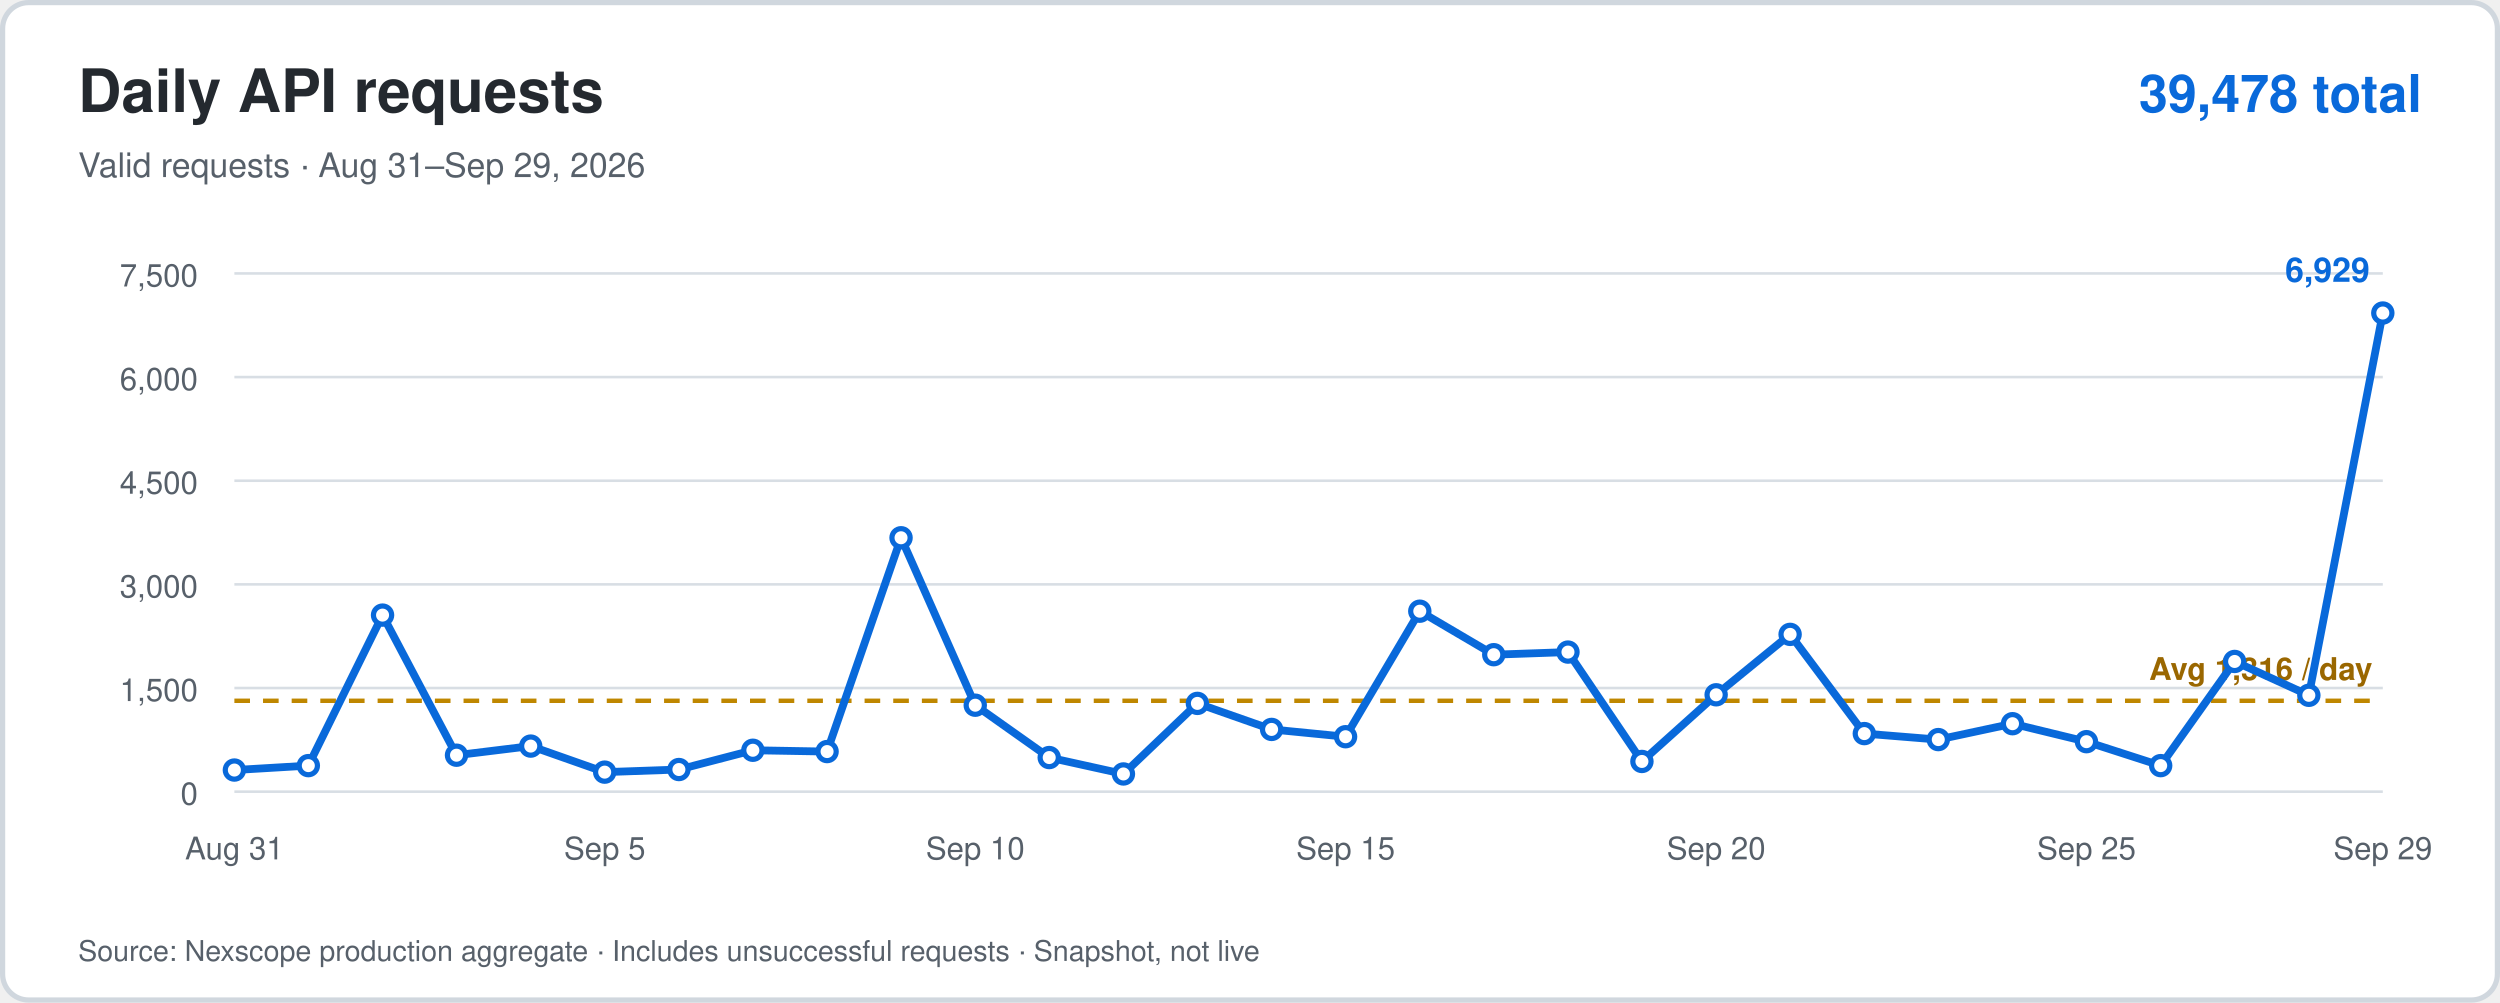
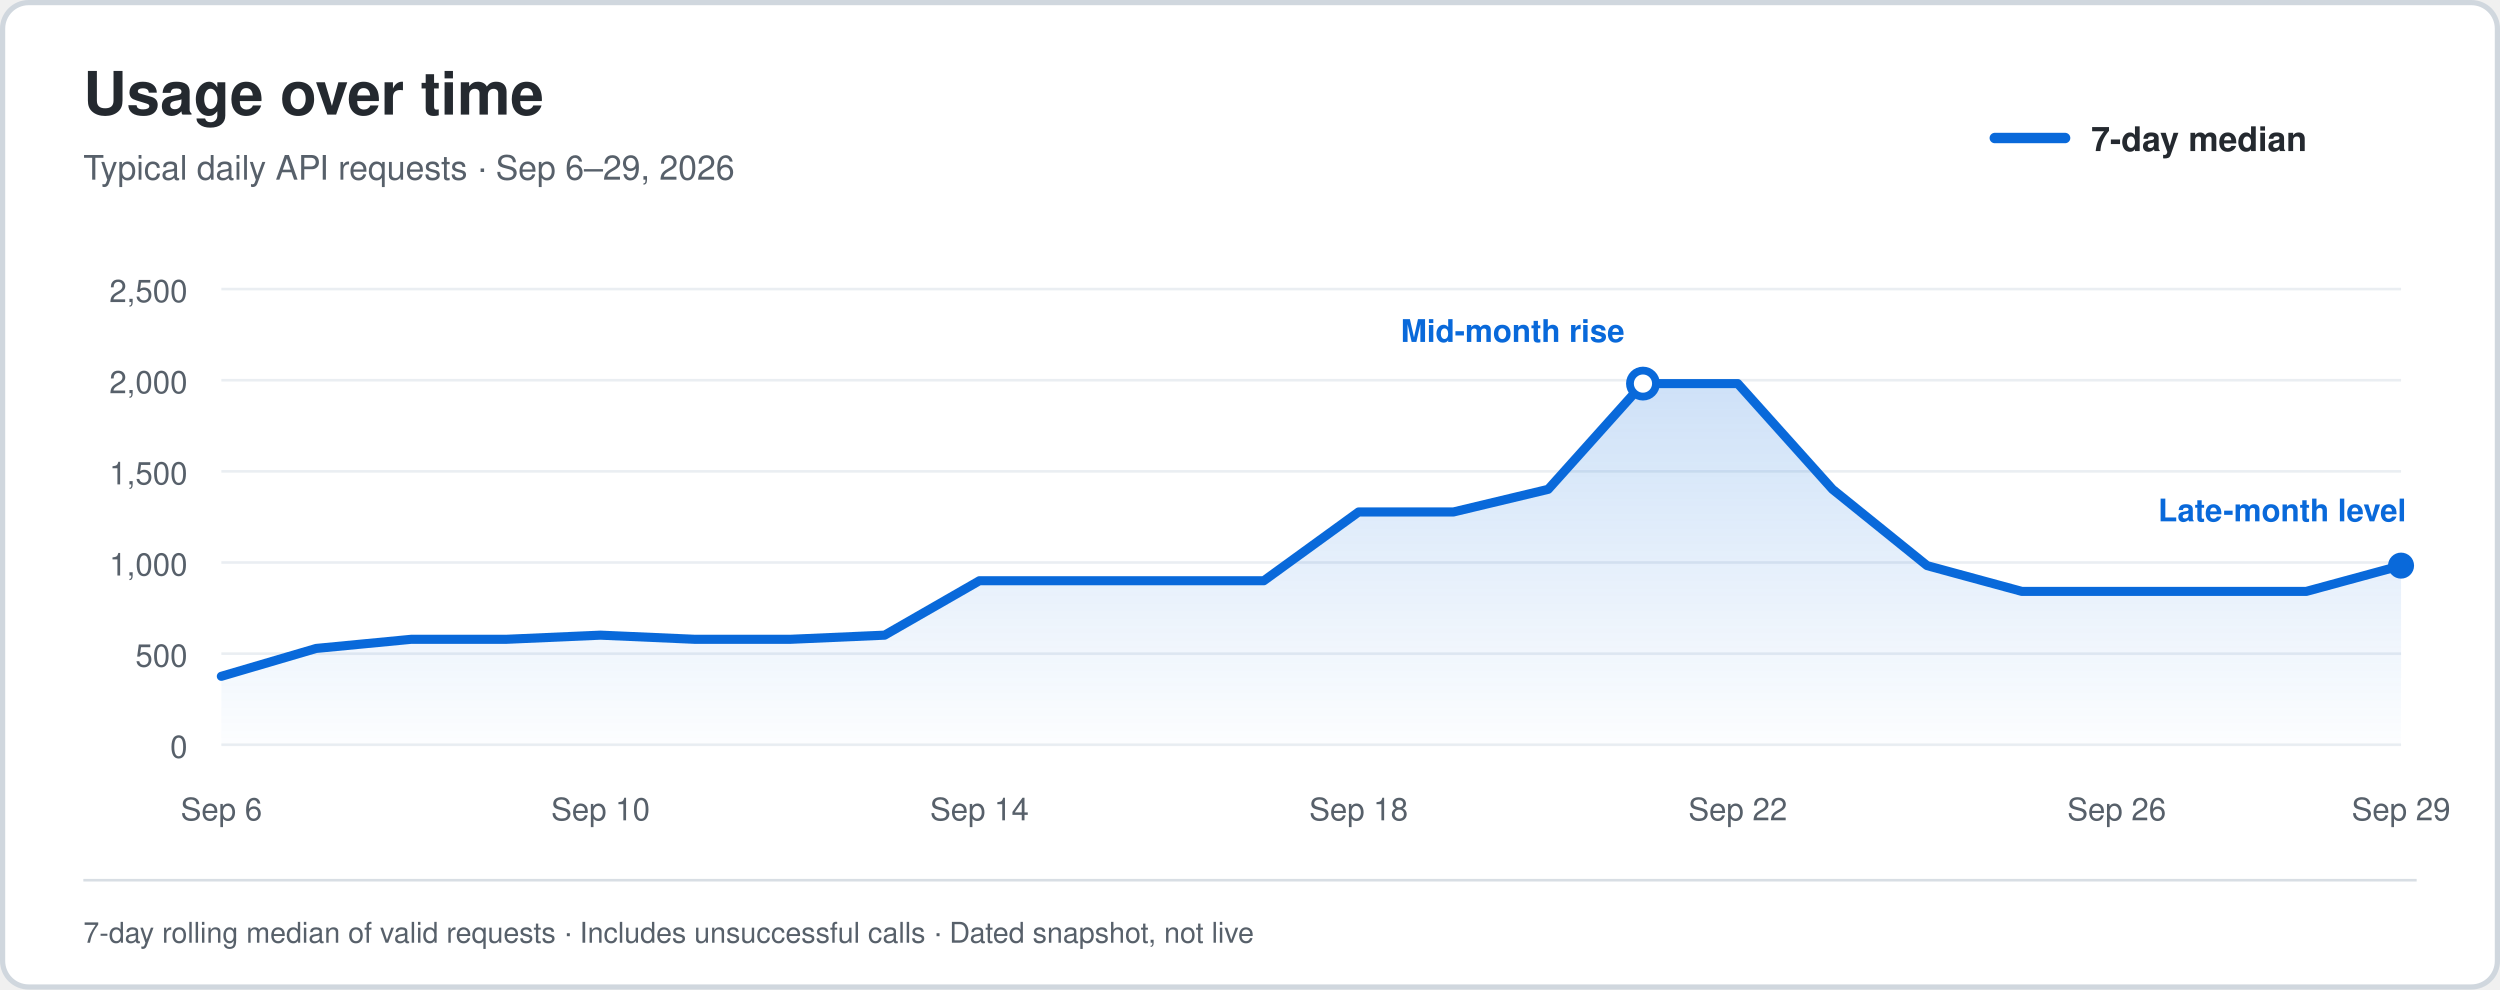
- <svg xmlns="http://www.w3.org/2000/svg" viewBox="0 0 960 385" role="img" aria-label="Daily valid API requests">
-   <rect x="1" y="1" width="958" height="383" rx="10" fill="#ffffff" stroke="#d0d7de" stroke-width="2" />
-   <text x="30" y="43" font-family="-apple-system, BlinkMacSystemFont, Segoe UI, Helvetica, Arial, sans-serif" font-size="23" fill="#24292f" font-weight="700">Daily API requests</text>
-   <text x="30" y="68" font-family="-apple-system, BlinkMacSystemFont, Segoe UI, Helvetica, Arial, sans-serif" font-size="13" fill="#57606a" font-weight="400">Valid requests · Aug 31–Sep 29, 2026</text>
-   <text x="930" y="43" font-family="-apple-system, BlinkMacSystemFont, Segoe UI, Helvetica, Arial, sans-serif" font-size="20" fill="#0969da" font-weight="700" text-anchor="end">39,478 total</text>
-   <line x1="90" y1="304.0" x2="915" y2="304.0" stroke="#d8dee4" stroke-width="1" />
-   <text x="76" y="309.0" font-family="-apple-system, BlinkMacSystemFont, Segoe UI, Helvetica, Arial, sans-serif" font-size="12" fill="#57606a" font-weight="400" text-anchor="end">0</text>
-   <line x1="90" y1="264.2" x2="915" y2="264.2" stroke="#d8dee4" stroke-width="1" />
-   <text x="76" y="269.2" font-family="-apple-system, BlinkMacSystemFont, Segoe UI, Helvetica, Arial, sans-serif" font-size="12" fill="#57606a" font-weight="400" text-anchor="end">1,500</text>
-   <line x1="90" y1="224.4" x2="915" y2="224.4" stroke="#d8dee4" stroke-width="1" />
-   <text x="76" y="229.4" font-family="-apple-system, BlinkMacSystemFont, Segoe UI, Helvetica, Arial, sans-serif" font-size="12" fill="#57606a" font-weight="400" text-anchor="end">3,000</text>
-   <line x1="90" y1="184.6" x2="915" y2="184.6" stroke="#d8dee4" stroke-width="1" />
-   <text x="76" y="189.6" font-family="-apple-system, BlinkMacSystemFont, Segoe UI, Helvetica, Arial, sans-serif" font-size="12" fill="#57606a" font-weight="400" text-anchor="end">4,500</text>
-   <line x1="90" y1="144.8" x2="915" y2="144.8" stroke="#d8dee4" stroke-width="1" />
-   <text x="76" y="149.8" font-family="-apple-system, BlinkMacSystemFont, Segoe UI, Helvetica, Arial, sans-serif" font-size="12" fill="#57606a" font-weight="400" text-anchor="end">6,000</text>
-   <line x1="90" y1="105.0" x2="915" y2="105.0" stroke="#d8dee4" stroke-width="1" />
-   <text x="76" y="110.0" font-family="-apple-system, BlinkMacSystemFont, Segoe UI, Helvetica, Arial, sans-serif" font-size="12" fill="#57606a" font-weight="400" text-anchor="end">7,500</text>
-   <line x1="90" y1="269.1" x2="915" y2="269.1" stroke="#bf8700" stroke-width="1.7" stroke-dasharray="6 5" />
-   <text x="911" y="261.1" font-family="-apple-system, BlinkMacSystemFont, Segoe UI, Helvetica, Arial, sans-serif" font-size="12" fill="#9a6700" font-weight="600" text-anchor="end">Avg 1,316 / day</text>
-   <polyline points="90.0,295.7 118.4,294.0 146.9,236.2 175.3,290.0 203.8,286.5 232.2,296.5 260.7,295.5 289.1,288.1 317.6,288.6 346.0,206.5 374.5,270.8 402.9,290.9 431.4,297.2 459.8,270.1 488.3,280.1 516.7,282.9 545.2,234.7 573.6,251.4 602.1,250.4 630.5,292.4 659.0,266.8 687.4,243.6 715.9,281.7 744.3,284.0 772.8,277.9 801.2,284.8 829.7,294.0 858.1,254.0 886.6,267.0 915.0,120.2" fill="none" stroke="#0969da" stroke-width="3" stroke-linecap="round" stroke-linejoin="round" />
-   <circle cx="90.0" cy="295.7" r="3.5" fill="#ffffff" stroke="#0969da" stroke-width="2" />
-   <circle cx="118.4" cy="294.0" r="3.5" fill="#ffffff" stroke="#0969da" stroke-width="2" />
-   <circle cx="146.9" cy="236.2" r="3.5" fill="#ffffff" stroke="#0969da" stroke-width="2" />
-   <circle cx="175.3" cy="290.0" r="3.5" fill="#ffffff" stroke="#0969da" stroke-width="2" />
-   <circle cx="203.8" cy="286.5" r="3.5" fill="#ffffff" stroke="#0969da" stroke-width="2" />
-   <circle cx="232.2" cy="296.5" r="3.5" fill="#ffffff" stroke="#0969da" stroke-width="2" />
-   <circle cx="260.7" cy="295.5" r="3.5" fill="#ffffff" stroke="#0969da" stroke-width="2" />
-   <circle cx="289.1" cy="288.1" r="3.5" fill="#ffffff" stroke="#0969da" stroke-width="2" />
-   <circle cx="317.6" cy="288.6" r="3.5" fill="#ffffff" stroke="#0969da" stroke-width="2" />
-   <circle cx="346.0" cy="206.5" r="3.5" fill="#ffffff" stroke="#0969da" stroke-width="2" />
-   <circle cx="374.5" cy="270.8" r="3.5" fill="#ffffff" stroke="#0969da" stroke-width="2" />
-   <circle cx="402.9" cy="290.9" r="3.5" fill="#ffffff" stroke="#0969da" stroke-width="2" />
-   <circle cx="431.4" cy="297.2" r="3.5" fill="#ffffff" stroke="#0969da" stroke-width="2" />
-   <circle cx="459.8" cy="270.1" r="3.5" fill="#ffffff" stroke="#0969da" stroke-width="2" />
-   <circle cx="488.3" cy="280.1" r="3.5" fill="#ffffff" stroke="#0969da" stroke-width="2" />
-   <circle cx="516.7" cy="282.9" r="3.5" fill="#ffffff" stroke="#0969da" stroke-width="2" />
-   <circle cx="545.2" cy="234.7" r="3.5" fill="#ffffff" stroke="#0969da" stroke-width="2" />
-   <circle cx="573.6" cy="251.4" r="3.5" fill="#ffffff" stroke="#0969da" stroke-width="2" />
-   <circle cx="602.1" cy="250.4" r="3.5" fill="#ffffff" stroke="#0969da" stroke-width="2" />
-   <circle cx="630.5" cy="292.4" r="3.5" fill="#ffffff" stroke="#0969da" stroke-width="2" />
-   <circle cx="659.0" cy="266.8" r="3.5" fill="#ffffff" stroke="#0969da" stroke-width="2" />
-   <circle cx="687.4" cy="243.6" r="3.5" fill="#ffffff" stroke="#0969da" stroke-width="2" />
-   <circle cx="715.9" cy="281.7" r="3.5" fill="#ffffff" stroke="#0969da" stroke-width="2" />
-   <circle cx="744.3" cy="284.0" r="3.5" fill="#ffffff" stroke="#0969da" stroke-width="2" />
-   <circle cx="772.8" cy="277.9" r="3.5" fill="#ffffff" stroke="#0969da" stroke-width="2" />
-   <circle cx="801.2" cy="284.8" r="3.5" fill="#ffffff" stroke="#0969da" stroke-width="2" />
-   <circle cx="829.7" cy="294.0" r="3.5" fill="#ffffff" stroke="#0969da" stroke-width="2" />
-   <circle cx="858.1" cy="254.0" r="3.5" fill="#ffffff" stroke="#0969da" stroke-width="2" />
-   <circle cx="886.6" cy="267.0" r="3.5" fill="#ffffff" stroke="#0969da" stroke-width="2" />
-   <circle cx="915.0" cy="120.2" r="3.5" fill="#ffffff" stroke="#0969da" stroke-width="2" />
-   <text x="90.0" y="330" font-family="-apple-system, BlinkMacSystemFont, Segoe UI, Helvetica, Arial, sans-serif" font-size="12" fill="#57606a" font-weight="400" text-anchor="middle">Aug 31</text>
-   <text x="232.2" y="330" font-family="-apple-system, BlinkMacSystemFont, Segoe UI, Helvetica, Arial, sans-serif" font-size="12" fill="#57606a" font-weight="400" text-anchor="middle">Sep 5</text>
-   <text x="374.5" y="330" font-family="-apple-system, BlinkMacSystemFont, Segoe UI, Helvetica, Arial, sans-serif" font-size="12" fill="#57606a" font-weight="400" text-anchor="middle">Sep 10</text>
-   <text x="516.7" y="330" font-family="-apple-system, BlinkMacSystemFont, Segoe UI, Helvetica, Arial, sans-serif" font-size="12" fill="#57606a" font-weight="400" text-anchor="middle">Sep 15</text>
-   <text x="659.0" y="330" font-family="-apple-system, BlinkMacSystemFont, Segoe UI, Helvetica, Arial, sans-serif" font-size="12" fill="#57606a" font-weight="400" text-anchor="middle">Sep 20</text>
-   <text x="801.2" y="330" font-family="-apple-system, BlinkMacSystemFont, Segoe UI, Helvetica, Arial, sans-serif" font-size="12" fill="#57606a" font-weight="400" text-anchor="middle">Sep 25</text>
-   <text x="915.0" y="330" font-family="-apple-system, BlinkMacSystemFont, Segoe UI, Helvetica, Arial, sans-serif" font-size="12" fill="#57606a" font-weight="400" text-anchor="middle">Sep 29</text>
-   <text x="910.0" y="108.2" font-family="-apple-system, BlinkMacSystemFont, Segoe UI, Helvetica, Arial, sans-serif" font-size="13" fill="#0969da" font-weight="700" text-anchor="end">6,929</text>
-   <text x="30" y="369" font-family="-apple-system, BlinkMacSystemFont, Segoe UI, Helvetica, Arial, sans-serif" font-size="11" fill="#57606a" font-weight="400">Source: Nexscope production aggregate · Includes unsuccessful requests · Snapshot, not live</text>
+ <svg xmlns="http://www.w3.org/2000/svg" viewBox="0 0 960 380" role="img" aria-label="Nexscope API usage trend, seven-day rolling median">
+   <defs>
+     <linearGradient id="trend-fill" x1="0" x2="0" y1="0" y2="1">
+       <stop offset="0%" stop-color="#0969da" stop-opacity="0.20" />
+       <stop offset="100%" stop-color="#0969da" stop-opacity="0.01" />
+     </linearGradient>
+   </defs>
+   <rect x="1" y="1" width="958" height="378" rx="10" fill="#ffffff" stroke="#d0d7de" stroke-width="2" />
+   <text x="32" y="44" font-family="-apple-system, BlinkMacSystemFont, Segoe UI, Helvetica, Arial, sans-serif" font-size="23" fill="#24292f" font-weight="700">Usage over time</text>
+   <text x="32" y="69" font-family="-apple-system, BlinkMacSystemFont, Segoe UI, Helvetica, Arial, sans-serif" font-size="13" fill="#57606a" font-weight="400">Typical daily API requests · Sep 6–29, 2026</text>
+   <line x1="766" y1="53" x2="793" y2="53" stroke="#0969da" stroke-width="4" stroke-linecap="round" />
+   <text x="803" y="58" font-family="-apple-system, BlinkMacSystemFont, Segoe UI, Helvetica, Arial, sans-serif" font-size="13" fill="#24292f" font-weight="600">7-day median</text>
+   <line x1="85" y1="286.0" x2="922" y2="286.0" stroke="#eaeef2" stroke-width="1" />
+   <text x="72" y="291.0" font-family="-apple-system, BlinkMacSystemFont, Segoe UI, Helvetica, Arial, sans-serif" font-size="12" fill="#57606a" font-weight="400" text-anchor="end">0</text>
+   <line x1="85" y1="251.0" x2="922" y2="251.0" stroke="#eaeef2" stroke-width="1" />
+   <text x="72" y="256.0" font-family="-apple-system, BlinkMacSystemFont, Segoe UI, Helvetica, Arial, sans-serif" font-size="12" fill="#57606a" font-weight="400" text-anchor="end">500</text>
+   <line x1="85" y1="216.0" x2="922" y2="216.0" stroke="#eaeef2" stroke-width="1" />
+   <text x="72" y="221.0" font-family="-apple-system, BlinkMacSystemFont, Segoe UI, Helvetica, Arial, sans-serif" font-size="12" fill="#57606a" font-weight="400" text-anchor="end">1,000</text>
+   <line x1="85" y1="181.0" x2="922" y2="181.0" stroke="#eaeef2" stroke-width="1" />
+   <text x="72" y="186.0" font-family="-apple-system, BlinkMacSystemFont, Segoe UI, Helvetica, Arial, sans-serif" font-size="12" fill="#57606a" font-weight="400" text-anchor="end">1,500</text>
+   <line x1="85" y1="146.0" x2="922" y2="146.0" stroke="#eaeef2" stroke-width="1" />
+   <text x="72" y="151.0" font-family="-apple-system, BlinkMacSystemFont, Segoe UI, Helvetica, Arial, sans-serif" font-size="12" fill="#57606a" font-weight="400" text-anchor="end">2,000</text>
+   <line x1="85" y1="111.0" x2="922" y2="111.0" stroke="#eaeef2" stroke-width="1" />
+   <text x="72" y="116.0" font-family="-apple-system, BlinkMacSystemFont, Segoe UI, Helvetica, Arial, sans-serif" font-size="12" fill="#57606a" font-weight="400" text-anchor="end">2,500</text>
+   <path d="M 85,286 L 85.0,259.7 L 121.4,249.0 L 157.8,245.5 L 194.2,245.5 L 230.6,243.9 L 267.0,245.5 L 303.3,245.5 L 339.7,243.9 L 376.1,223.0 L 412.5,223.0 L 448.9,223.0 L 485.3,223.0 L 521.7,196.6 L 558.1,196.6 L 594.5,187.9 L 630.9,147.3 L 667.3,147.3 L 703.7,187.9 L 740.0,217.2 L 776.4,227.1 L 812.8,227.1 L 849.2,227.1 L 885.6,227.1 L 922.0,217.2 L 922,286 Z" fill="url(#trend-fill)" />
+   <polyline points="85.0,259.7 121.4,249.0 157.8,245.5 194.2,245.5 230.6,243.9 267.0,245.5 303.3,245.5 339.7,243.9 376.1,223.0 412.5,223.0 448.9,223.0 485.3,223.0 521.7,196.6 558.1,196.6 594.5,187.9 630.9,147.3 667.3,147.3 703.7,187.9 740.0,217.2 776.4,227.1 812.8,227.1 849.2,227.1 885.6,227.1 922.0,217.2" fill="none" stroke="#0969da" stroke-width="3.5" stroke-linecap="round" stroke-linejoin="round" />
+   <text x="85.0" y="315" font-family="-apple-system, BlinkMacSystemFont, Segoe UI, Helvetica, Arial, sans-serif" font-size="12" fill="#57606a" font-weight="400" text-anchor="middle">Sep 6</text>
+   <text x="230.6" y="315" font-family="-apple-system, BlinkMacSystemFont, Segoe UI, Helvetica, Arial, sans-serif" font-size="12" fill="#57606a" font-weight="400" text-anchor="middle">Sep 10</text>
+   <text x="376.1" y="315" font-family="-apple-system, BlinkMacSystemFont, Segoe UI, Helvetica, Arial, sans-serif" font-size="12" fill="#57606a" font-weight="400" text-anchor="middle">Sep 14</text>
+   <text x="521.7" y="315" font-family="-apple-system, BlinkMacSystemFont, Segoe UI, Helvetica, Arial, sans-serif" font-size="12" fill="#57606a" font-weight="400" text-anchor="middle">Sep 18</text>
+   <text x="667.3" y="315" font-family="-apple-system, BlinkMacSystemFont, Segoe UI, Helvetica, Arial, sans-serif" font-size="12" fill="#57606a" font-weight="400" text-anchor="middle">Sep 22</text>
+   <text x="812.8" y="315" font-family="-apple-system, BlinkMacSystemFont, Segoe UI, Helvetica, Arial, sans-serif" font-size="12" fill="#57606a" font-weight="400" text-anchor="middle">Sep 26</text>
+   <text x="922.0" y="315" font-family="-apple-system, BlinkMacSystemFont, Segoe UI, Helvetica, Arial, sans-serif" font-size="12" fill="#57606a" font-weight="400" text-anchor="middle">Sep 29</text>
+   <circle cx="630.9" cy="147.3" r="5" fill="#ffffff" stroke="#0969da" stroke-width="3" />
+   <circle cx="922.0" cy="217.2" r="5" fill="#0969da" />
+   <text x="580.87" y="131.3" font-family="-apple-system, BlinkMacSystemFont, Segoe UI, Helvetica, Arial, sans-serif" font-size="12" fill="#0969da" font-weight="600" text-anchor="middle">Mid-month rise</text>
+   <text x="924" y="200.2" font-family="-apple-system, BlinkMacSystemFont, Segoe UI, Helvetica, Arial, sans-serif" font-size="12" fill="#0969da" font-weight="600" text-anchor="end">Late-month level</text>
+   <line x1="32" y1="338" x2="928" y2="338" stroke="#d8dee4" stroke-width="1" />
+   <text x="32" y="362" font-family="-apple-system, BlinkMacSystemFont, Segoe UI, Helvetica, Arial, sans-serif" font-size="11" fill="#57606a" font-weight="400">7-day rolling median of valid requests · Includes unsuccessful calls · Dated snapshot, not live</text>
</svg>
